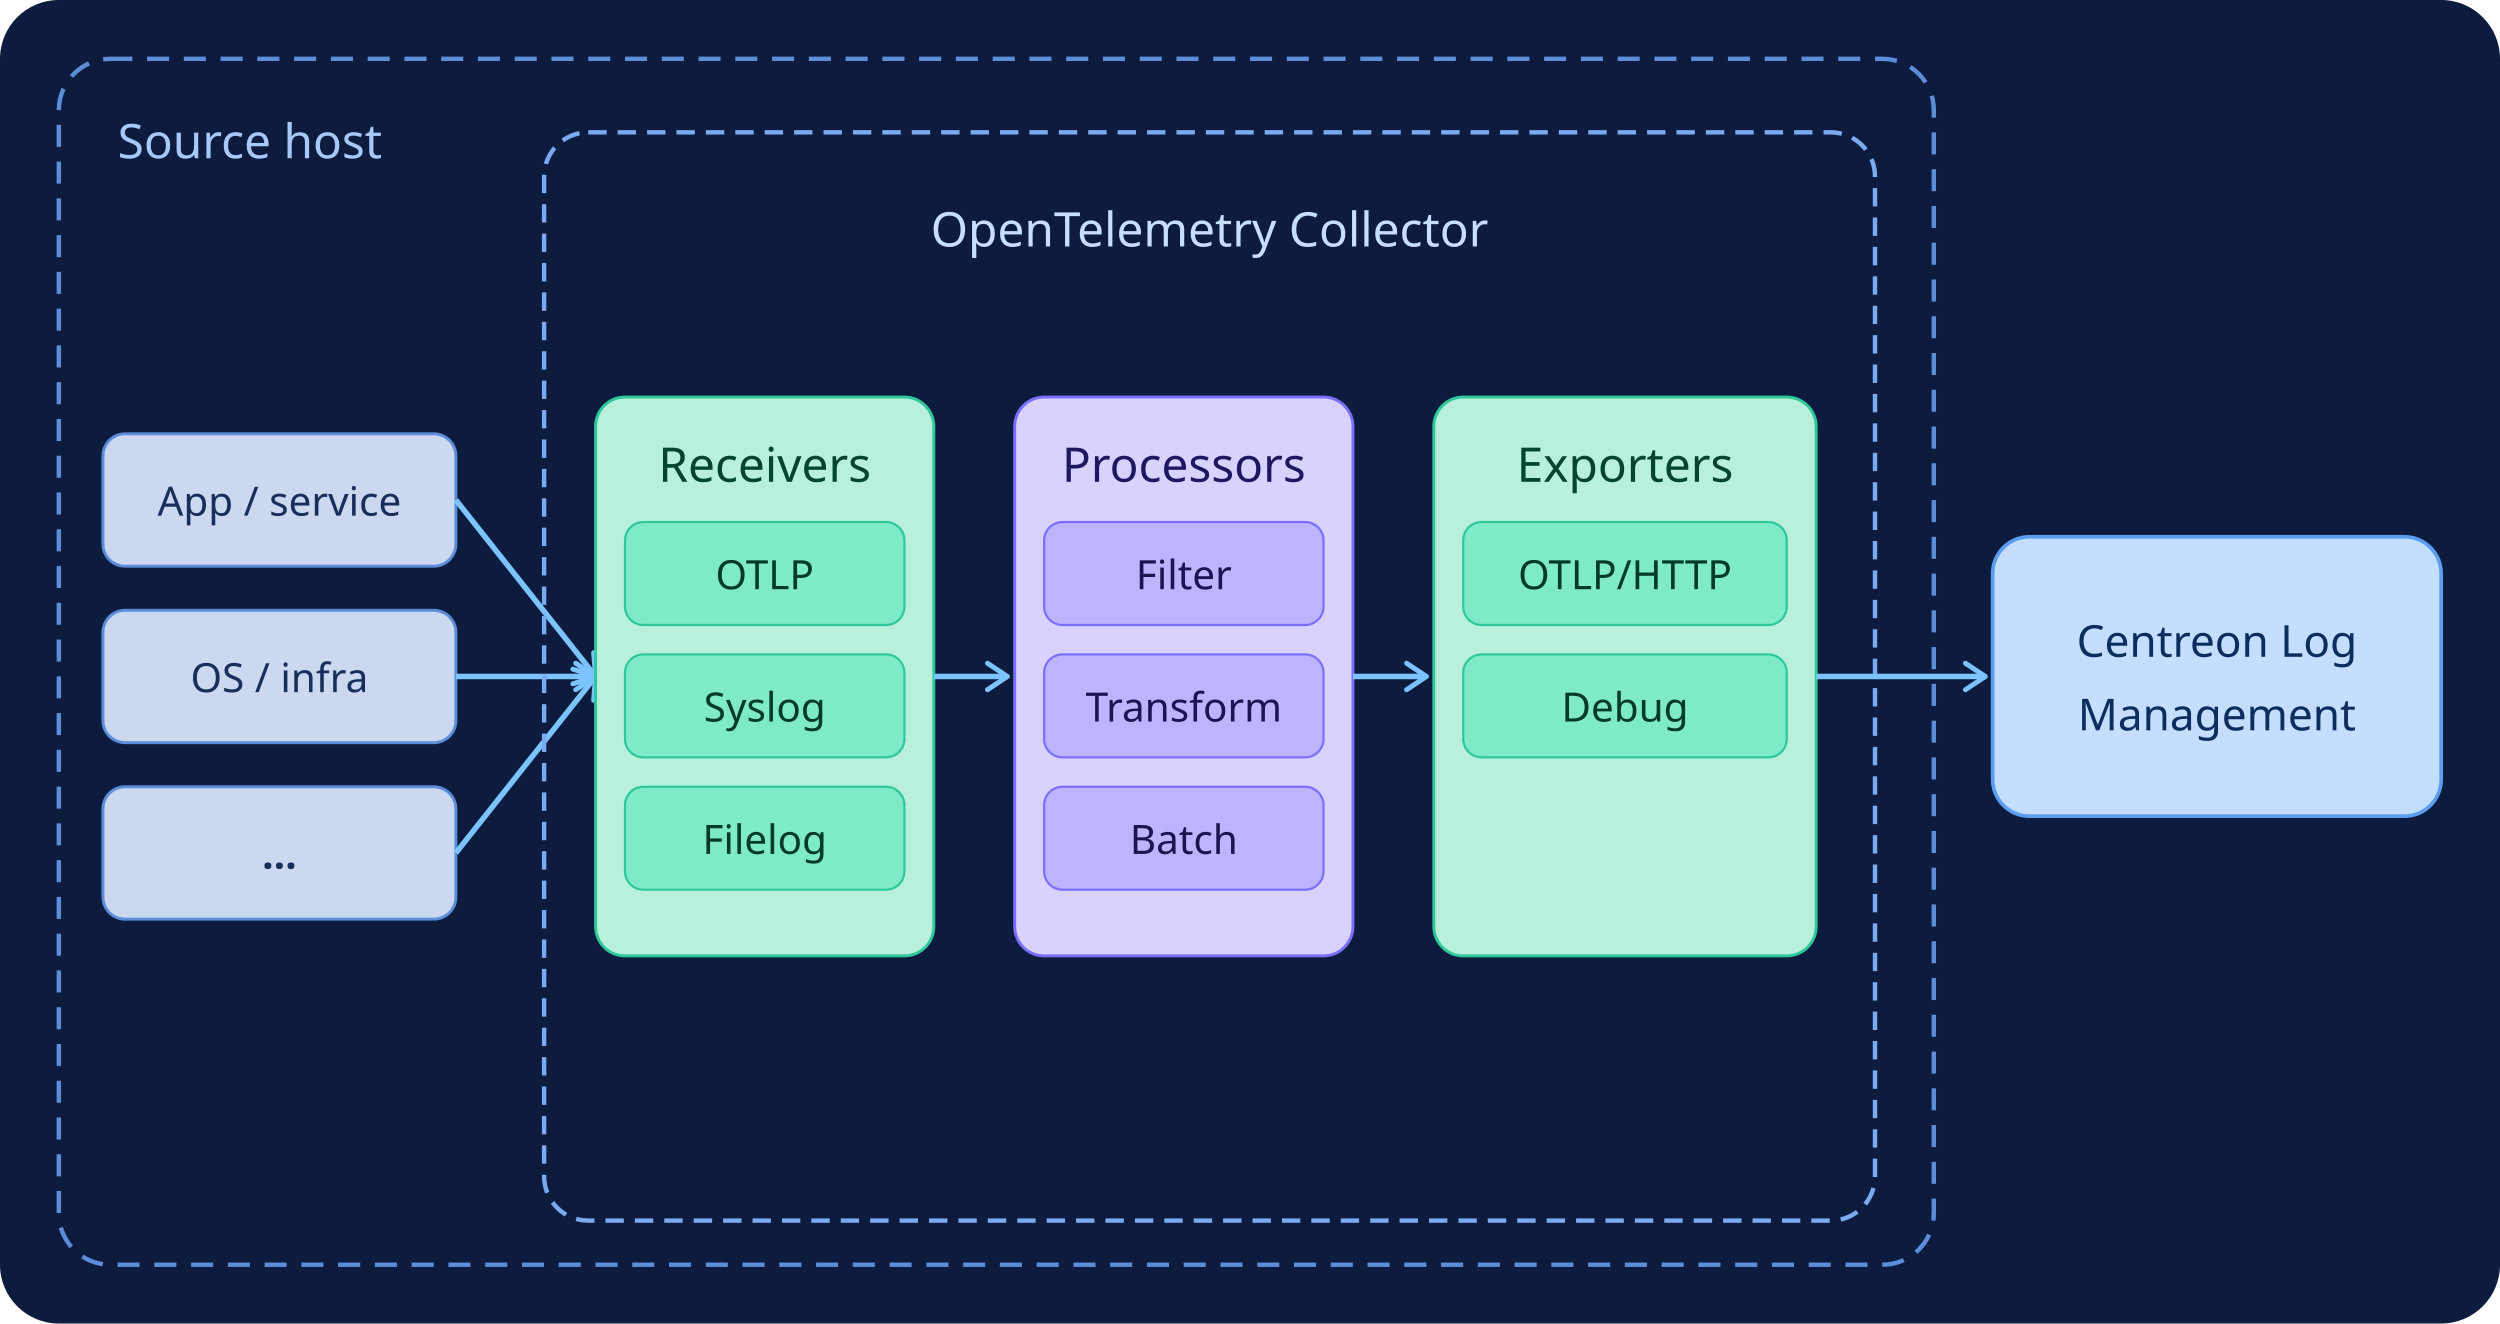
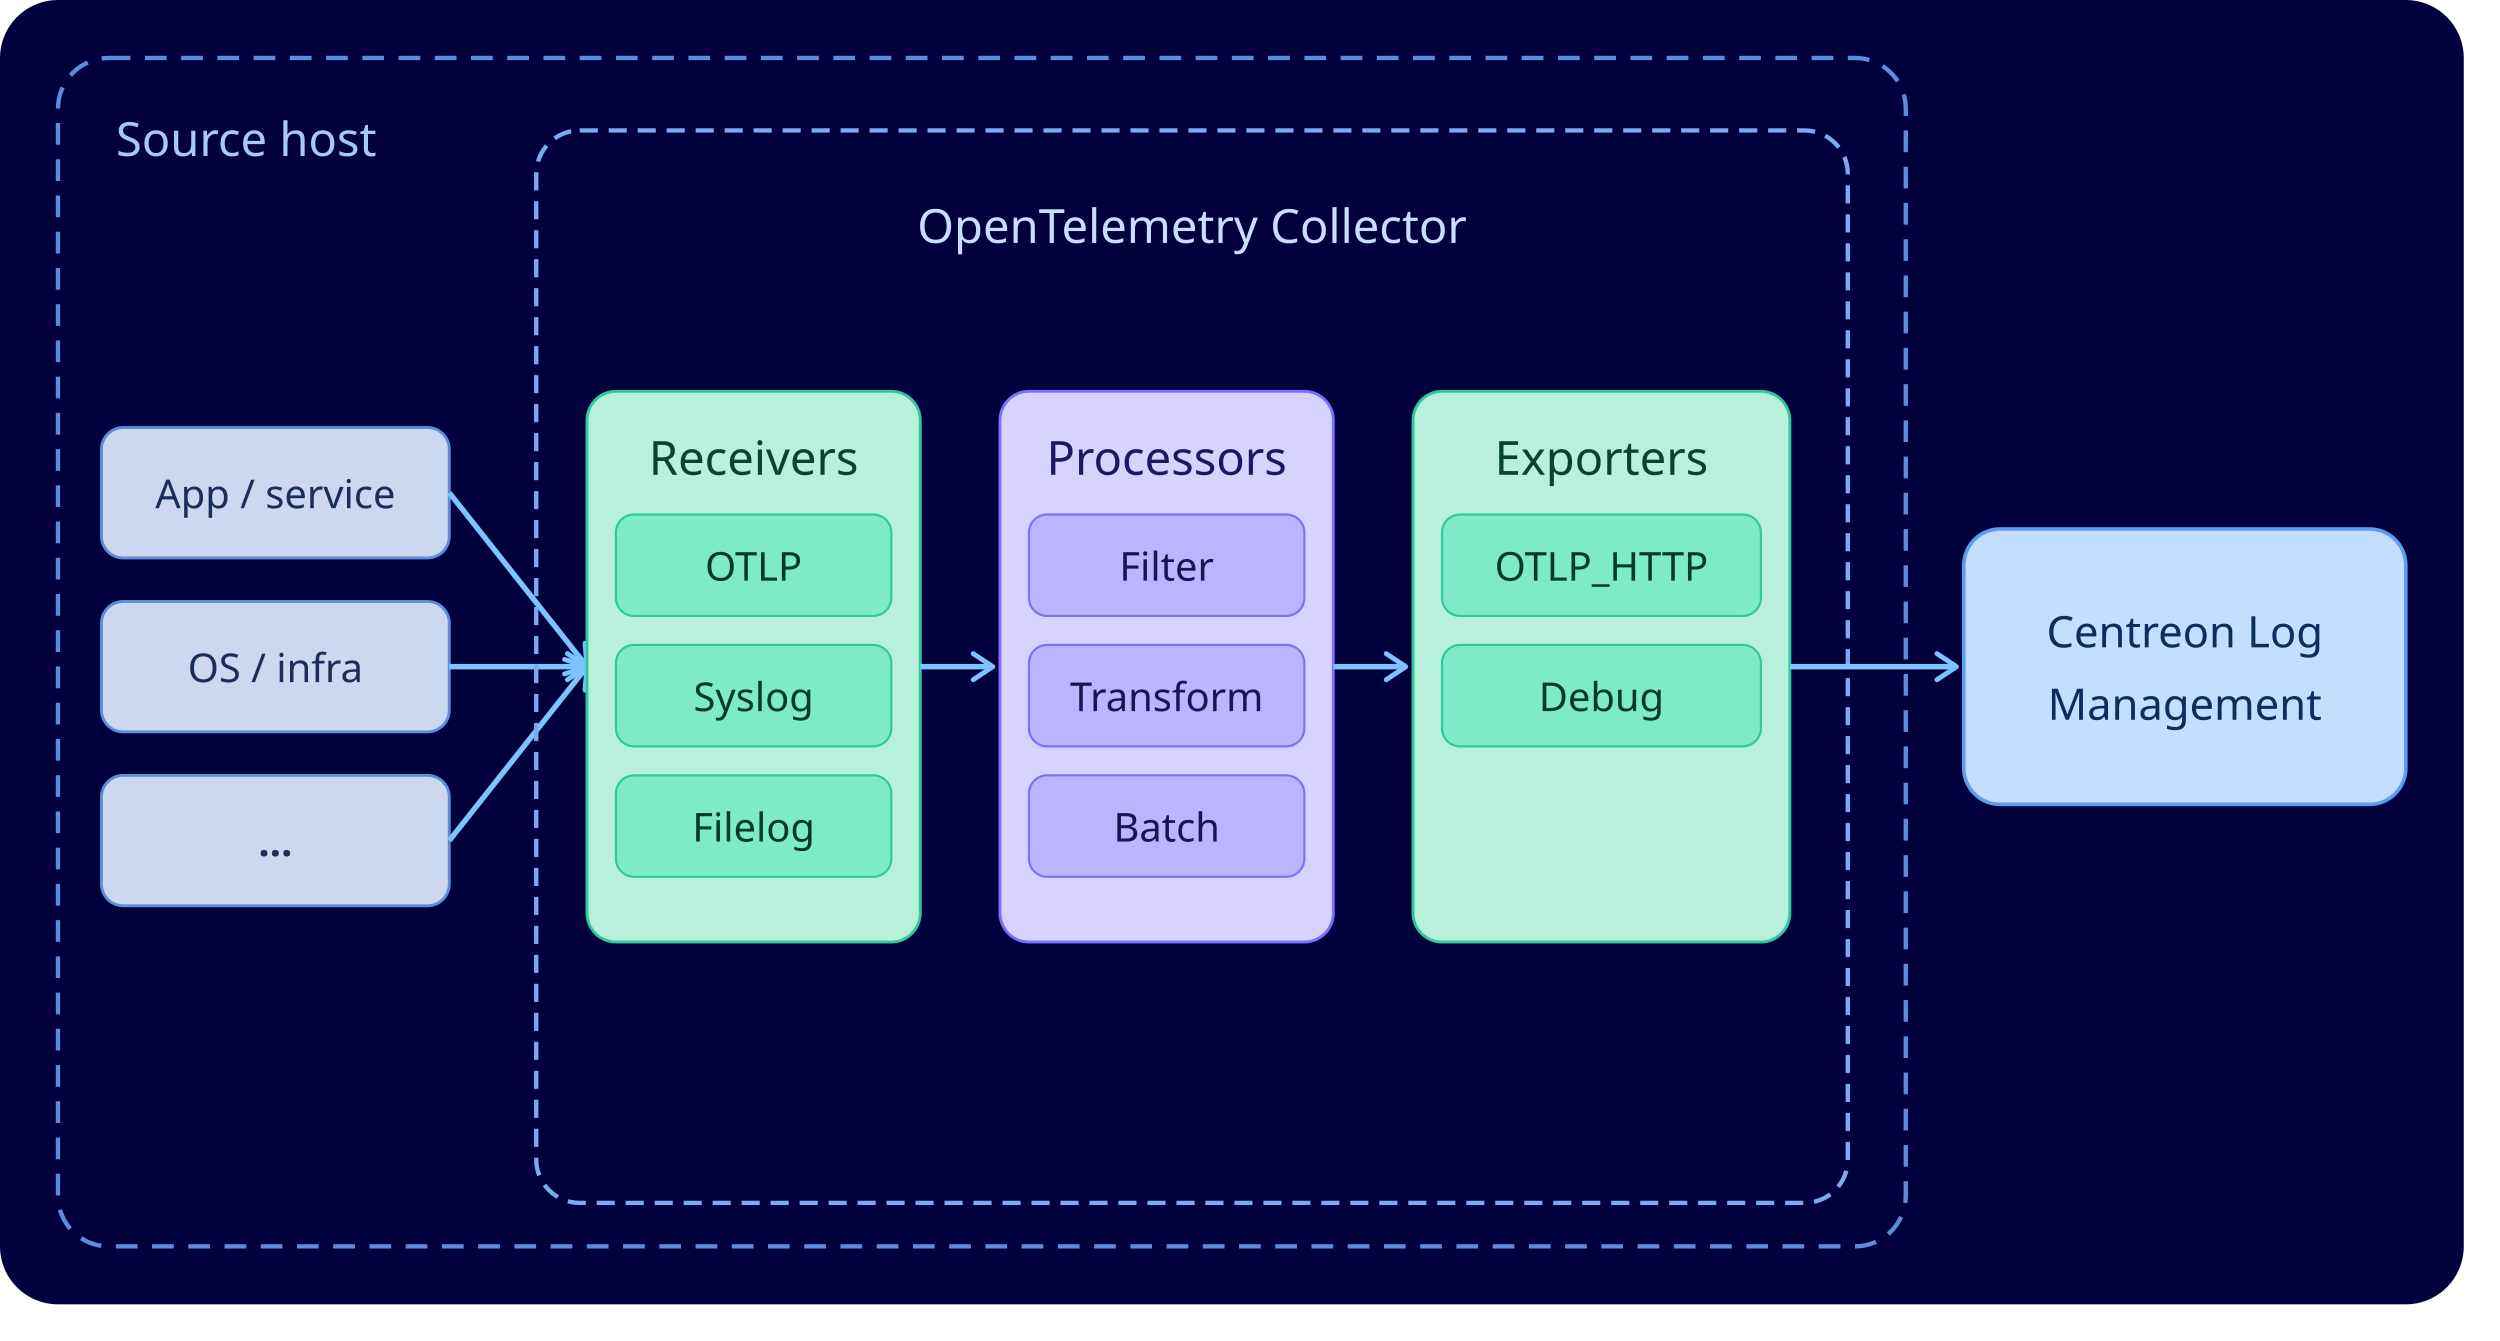
- <svg xmlns="http://www.w3.org/2000/svg" width="100%" viewBox="0 0 680 360">
+ <svg xmlns="http://www.w3.org/2000/svg" width="100%" viewBox="0 0 690 370" style="">
  <defs>
    <marker id="arrow" viewBox="0 0 10 10" refX="8" refY="5" markerWidth="6" markerHeight="6" orient="auto-start-reverse">
      <path d="M2 1L8 5L2 9" fill="none" stroke="context-stroke" stroke-width="1.5" stroke-linecap="round" stroke-linejoin="round" />
    </marker>
  </defs>
-   <rect width="680" height="360" rx="16" fill="#0D1B3E" />
-   <rect x="16" y="16" width="510" height="328" rx="14" fill="none" stroke="#5B8DD9" stroke-width="1.2" stroke-dasharray="6 4" />
-   <text font-family="sans-serif" font-size="13" font-weight="500" fill="#A8C8F8" x="32" y="38" dominant-baseline="central">Source host</text>
-   <rect x="28" y="118" width="96" height="36" rx="6" fill="#CBD8F0" stroke="#5B8DD9" stroke-width="0.8" />
-   <text font-family="sans-serif" font-size="11" fill="#1A2E5A" x="76" y="136" text-anchor="middle" dominant-baseline="central">App / service</text>
-   <rect x="28" y="166" width="96" height="36" rx="6" fill="#CBD8F0" stroke="#5B8DD9" stroke-width="0.8" />
-   <text font-family="sans-serif" font-size="11" fill="#1A2E5A" x="76" y="184" text-anchor="middle" dominant-baseline="central">OS / infra</text>
-   <rect x="28" y="214" width="96" height="36" rx="6" fill="#CBD8F0" stroke="#5B8DD9" stroke-width="0.8" />
-   <text font-family="sans-serif" font-size="11" font-weight="700" fill="#1A2E5A" x="76" y="232" text-anchor="middle" dominant-baseline="central">...</text>
-   <path d="M124 136 L162 184" fill="none" stroke="#7BC4FF" stroke-width="1.5" marker-end="url(#arrow)" />
-   <line x1="124" y1="184" x2="162" y2="184" stroke="#7BC4FF" stroke-width="1.5" marker-end="url(#arrow)" />
-   <path d="M124 232 L162 184" fill="none" stroke="#7BC4FF" stroke-width="1.5" marker-end="url(#arrow)" />
-   <rect x="148" y="36" width="362" height="296" rx="12" fill="none" stroke="#7AAAF0" stroke-width="1.2" stroke-dasharray="5 3" />
-   <text font-family="sans-serif" font-size="13" font-weight="500" fill="#C8DEFF" x="329" y="62" text-anchor="middle" dominant-baseline="central">OpenTelemetry Collector</text>
-   <rect x="162" y="108" width="92" height="152" rx="8" fill="#B8F0DC" stroke="#2DC99A" stroke-width="0.8" />
-   <text font-family="sans-serif" font-size="13" font-weight="500" fill="#054530" x="208" y="126" text-anchor="middle" dominant-baseline="central">Receivers</text>
-   <rect x="170" y="142" width="76" height="28" rx="5" fill="#7EEAC8" stroke="#2DC99A" stroke-width="0.6" />
-   <text font-family="sans-serif" font-size="11" fill="#043A28" x="208" y="156" text-anchor="middle" dominant-baseline="central">OTLP</text>
-   <rect x="170" y="178" width="76" height="28" rx="5" fill="#7EEAC8" stroke="#2DC99A" stroke-width="0.6" />
-   <text font-family="sans-serif" font-size="11" fill="#043A28" x="208" y="192" text-anchor="middle" dominant-baseline="central">Syslog</text>
-   <rect x="170" y="214" width="76" height="28" rx="5" fill="#7EEAC8" stroke="#2DC99A" stroke-width="0.6" />
-   <text font-family="sans-serif" font-size="11" fill="#043A28" x="208" y="228" text-anchor="middle" dominant-baseline="central">Filelog</text>
-   <line x1="254" y1="184" x2="274" y2="184" stroke="#7BC4FF" stroke-width="1.5" marker-end="url(#arrow)" />
-   <rect x="276" y="108" width="92" height="152" rx="8" fill="#D8D2FF" stroke="#7B6FFF" stroke-width="0.8" />
-   <text font-family="sans-serif" font-size="13" font-weight="500" fill="#1E1860" x="322" y="126" text-anchor="middle" dominant-baseline="central">Processors</text>
-   <rect x="284" y="142" width="76" height="28" rx="5" fill="#BCB4FF" stroke="#7B6FFF" stroke-width="0.6" />
-   <text font-family="sans-serif" font-size="11" fill="#1A1550" x="322" y="156" text-anchor="middle" dominant-baseline="central">Filter</text>
-   <rect x="284" y="178" width="76" height="28" rx="5" fill="#BCB4FF" stroke="#7B6FFF" stroke-width="0.6" />
-   <text font-family="sans-serif" font-size="11" fill="#1A1550" x="322" y="192" text-anchor="middle" dominant-baseline="central">Transform</text>
-   <rect x="284" y="214" width="76" height="28" rx="5" fill="#BCB4FF" stroke="#7B6FFF" stroke-width="0.6" />
-   <text font-family="sans-serif" font-size="11" fill="#1A1550" x="322" y="228" text-anchor="middle" dominant-baseline="central">Batch</text>
-   <line x1="368" y1="184" x2="388" y2="184" stroke="#7BC4FF" stroke-width="1.5" marker-end="url(#arrow)" />
-   <rect x="390" y="108" width="104" height="152" rx="8" fill="#B8F0DC" stroke="#2DC99A" stroke-width="0.8" />
-   <text font-family="sans-serif" font-size="13" font-weight="500" fill="#054530" x="442" y="126" text-anchor="middle" dominant-baseline="central">Exporters</text>
-   <rect x="398" y="142" width="88" height="28" rx="5" fill="#7EEAC8" stroke="#2DC99A" stroke-width="0.6" />
-   <text font-family="sans-serif" font-size="11" fill="#043A28" x="442" y="156" text-anchor="middle" dominant-baseline="central">OTLP/HTTP</text>
-   <rect x="398" y="178" width="88" height="28" rx="5" fill="#7EEAC8" stroke="#2DC99A" stroke-width="0.6" />
-   <text font-family="sans-serif" font-size="11" fill="#043A28" x="442" y="192" text-anchor="middle" dominant-baseline="central">Debug</text>
-   <line x1="494" y1="184" x2="540" y2="184" stroke="#7BC4FF" stroke-width="1.5" marker-end="url(#arrow)" />
-   <rect x="542" y="146" width="122" height="76" rx="10" fill="#C4DEFF" stroke="#5B9EF0" stroke-width="1" />
-   <text font-family="sans-serif" font-size="12" font-weight="500" fill="#0C2D5E" x="603" y="174" text-anchor="middle" dominant-baseline="central">Centreon Log</text>
-   <text font-family="sans-serif" font-size="12" font-weight="500" fill="#0C2D5E" x="603" y="194" text-anchor="middle" dominant-baseline="central">Management</text>
+   <rect width="680" height="360" rx="16" fill="#00003d" style="fill:rgb(0, 0, 61);stroke:none;color:rgb(0, 0, 0);stroke-width:1px;stroke-linecap:butt;stroke-linejoin:miter;opacity:1;font-family:&quot;Anthropic Sans&quot;, -apple-system, BlinkMacSystemFont, &quot;Segoe UI&quot;, sans-serif;font-size:16px;font-weight:400;text-anchor:start;dominant-baseline:auto" />
+   <rect x="16" y="16" width="510" height="328" rx="14" fill="none" stroke="#5B8DD9" stroke-width="1.2" stroke-dasharray="6 4" style="fill:none;stroke:rgb(91, 141, 217);color:rgb(0, 0, 0);stroke-width:1.2px;stroke-dasharray:6px, 4px;stroke-linecap:butt;stroke-linejoin:miter;opacity:1;font-family:&quot;Anthropic Sans&quot;, -apple-system, BlinkMacSystemFont, &quot;Segoe UI&quot;, sans-serif;font-size:16px;font-weight:400;text-anchor:start;dominant-baseline:auto" />
+   <text font-family="sans-serif" font-size="13" font-weight="500" fill="#A8C8F8" x="32" y="38" dominant-baseline="central" style="fill:rgb(168, 200, 248);stroke:none;color:rgb(0, 0, 0);stroke-width:1px;stroke-linecap:butt;stroke-linejoin:miter;opacity:1;font-family:sans-serif;font-size:13px;font-weight:500;text-anchor:start;dominant-baseline:central">Source host</text>
+   <rect x="28" y="118" width="96" height="36" rx="6" fill="#CBD8F0" stroke="#5B8DD9" stroke-width="0.8" style="fill:rgb(203, 216, 240);stroke:rgb(91, 141, 217);color:rgb(0, 0, 0);stroke-width:0.8px;stroke-linecap:butt;stroke-linejoin:miter;opacity:1;font-family:&quot;Anthropic Sans&quot;, -apple-system, BlinkMacSystemFont, &quot;Segoe UI&quot;, sans-serif;font-size:16px;font-weight:400;text-anchor:start;dominant-baseline:auto" />
+   <text font-family="sans-serif" font-size="11" fill="#1A2E5A" x="76" y="136" text-anchor="middle" dominant-baseline="central" style="fill:rgb(26, 46, 90);stroke:none;color:rgb(0, 0, 0);stroke-width:1px;stroke-linecap:butt;stroke-linejoin:miter;opacity:1;font-family:sans-serif;font-size:11px;font-weight:400;text-anchor:middle;dominant-baseline:central">App / service</text>
+   <rect x="28" y="166" width="96" height="36" rx="6" fill="#CBD8F0" stroke="#5B8DD9" stroke-width="0.8" style="fill:rgb(203, 216, 240);stroke:rgb(91, 141, 217);color:rgb(0, 0, 0);stroke-width:0.8px;stroke-linecap:butt;stroke-linejoin:miter;opacity:1;font-family:&quot;Anthropic Sans&quot;, -apple-system, BlinkMacSystemFont, &quot;Segoe UI&quot;, sans-serif;font-size:16px;font-weight:400;text-anchor:start;dominant-baseline:auto" />
+   <text font-family="sans-serif" font-size="11" fill="#1A2E5A" x="76" y="184" text-anchor="middle" dominant-baseline="central" style="fill:rgb(26, 46, 90);stroke:none;color:rgb(0, 0, 0);stroke-width:1px;stroke-linecap:butt;stroke-linejoin:miter;opacity:1;font-family:sans-serif;font-size:11px;font-weight:400;text-anchor:middle;dominant-baseline:central">OS / infra</text>
+   <rect x="28" y="214" width="96" height="36" rx="6" fill="#CBD8F0" stroke="#5B8DD9" stroke-width="0.8" style="fill:rgb(203, 216, 240);stroke:rgb(91, 141, 217);color:rgb(0, 0, 0);stroke-width:0.8px;stroke-linecap:butt;stroke-linejoin:miter;opacity:1;font-family:&quot;Anthropic Sans&quot;, -apple-system, BlinkMacSystemFont, &quot;Segoe UI&quot;, sans-serif;font-size:16px;font-weight:400;text-anchor:start;dominant-baseline:auto" />
+   <text font-family="sans-serif" font-size="11" font-weight="700" fill="#1A2E5A" x="76" y="232" text-anchor="middle" dominant-baseline="central" style="fill:rgb(26, 46, 90);stroke:none;color:rgb(0, 0, 0);stroke-width:1px;stroke-linecap:butt;stroke-linejoin:miter;opacity:1;font-family:sans-serif;font-size:11px;font-weight:700;text-anchor:middle;dominant-baseline:central">...</text>
+   <path d="M124 136 L162 184" fill="none" stroke="#7BC4FF" stroke-width="1.5" marker-end="url(#arrow)" style="fill:none;stroke:rgb(123, 196, 255);color:rgb(0, 0, 0);stroke-width:1.5px;stroke-linecap:butt;stroke-linejoin:miter;opacity:1;font-family:&quot;Anthropic Sans&quot;, -apple-system, BlinkMacSystemFont, &quot;Segoe UI&quot;, sans-serif;font-size:16px;font-weight:400;text-anchor:start;dominant-baseline:auto" />
+   <line x1="124" y1="184" x2="162" y2="184" stroke="#7BC4FF" stroke-width="1.5" marker-end="url(#arrow)" style="fill:rgb(0, 0, 0);stroke:rgb(123, 196, 255);color:rgb(0, 0, 0);stroke-width:1.5px;stroke-linecap:butt;stroke-linejoin:miter;opacity:1;font-family:&quot;Anthropic Sans&quot;, -apple-system, BlinkMacSystemFont, &quot;Segoe UI&quot;, sans-serif;font-size:16px;font-weight:400;text-anchor:start;dominant-baseline:auto" />
+   <path d="M124 232 L162 184" fill="none" stroke="#7BC4FF" stroke-width="1.5" marker-end="url(#arrow)" style="fill:none;stroke:rgb(123, 196, 255);color:rgb(0, 0, 0);stroke-width:1.5px;stroke-linecap:butt;stroke-linejoin:miter;opacity:1;font-family:&quot;Anthropic Sans&quot;, -apple-system, BlinkMacSystemFont, &quot;Segoe UI&quot;, sans-serif;font-size:16px;font-weight:400;text-anchor:start;dominant-baseline:auto" />
+   <rect x="148" y="36" width="362" height="296" rx="12" fill="none" stroke="#7AAAF0" stroke-width="1.2" stroke-dasharray="5 3" style="fill:none;stroke:rgb(122, 170, 240);color:rgb(0, 0, 0);stroke-width:1.2px;stroke-dasharray:5px, 3px;stroke-linecap:butt;stroke-linejoin:miter;opacity:1;font-family:&quot;Anthropic Sans&quot;, -apple-system, BlinkMacSystemFont, &quot;Segoe UI&quot;, sans-serif;font-size:16px;font-weight:400;text-anchor:start;dominant-baseline:auto" />
+   <text font-family="sans-serif" font-size="13" font-weight="500" fill="#C8DEFF" x="329" y="62" text-anchor="middle" dominant-baseline="central" style="fill:rgb(200, 222, 255);stroke:none;color:rgb(0, 0, 0);stroke-width:1px;stroke-linecap:butt;stroke-linejoin:miter;opacity:1;font-family:sans-serif;font-size:13px;font-weight:500;text-anchor:middle;dominant-baseline:central">OpenTelemetry Collector</text>
+   <rect x="162" y="108" width="92" height="152" rx="8" fill="#B8F0DC" stroke="#2DC99A" stroke-width="0.8" style="fill:rgb(184, 240, 220);stroke:rgb(45, 201, 154);color:rgb(0, 0, 0);stroke-width:0.8px;stroke-linecap:butt;stroke-linejoin:miter;opacity:1;font-family:&quot;Anthropic Sans&quot;, -apple-system, BlinkMacSystemFont, &quot;Segoe UI&quot;, sans-serif;font-size:16px;font-weight:400;text-anchor:start;dominant-baseline:auto" />
+   <text font-family="sans-serif" font-size="13" font-weight="500" fill="#054530" x="208" y="126" text-anchor="middle" dominant-baseline="central" style="fill:rgb(5, 69, 48);stroke:none;color:rgb(0, 0, 0);stroke-width:1px;stroke-linecap:butt;stroke-linejoin:miter;opacity:1;font-family:sans-serif;font-size:13px;font-weight:500;text-anchor:middle;dominant-baseline:central">Receivers</text>
+   <rect x="170" y="142" width="76" height="28" rx="5" fill="#7EEAC8" stroke="#2DC99A" stroke-width="0.6" style="fill:rgb(126, 234, 200);stroke:rgb(45, 201, 154);color:rgb(0, 0, 0);stroke-width:0.6px;stroke-linecap:butt;stroke-linejoin:miter;opacity:1;font-family:&quot;Anthropic Sans&quot;, -apple-system, BlinkMacSystemFont, &quot;Segoe UI&quot;, sans-serif;font-size:16px;font-weight:400;text-anchor:start;dominant-baseline:auto" />
+   <text font-family="sans-serif" font-size="11" fill="#043A28" x="208" y="156" text-anchor="middle" dominant-baseline="central" style="fill:rgb(4, 58, 40);stroke:none;color:rgb(0, 0, 0);stroke-width:1px;stroke-linecap:butt;stroke-linejoin:miter;opacity:1;font-family:sans-serif;font-size:11px;font-weight:400;text-anchor:middle;dominant-baseline:central">OTLP</text>
+   <rect x="170" y="178" width="76" height="28" rx="5" fill="#7EEAC8" stroke="#2DC99A" stroke-width="0.6" style="fill:rgb(126, 234, 200);stroke:rgb(45, 201, 154);color:rgb(0, 0, 0);stroke-width:0.6px;stroke-linecap:butt;stroke-linejoin:miter;opacity:1;font-family:&quot;Anthropic Sans&quot;, -apple-system, BlinkMacSystemFont, &quot;Segoe UI&quot;, sans-serif;font-size:16px;font-weight:400;text-anchor:start;dominant-baseline:auto" />
+   <text font-family="sans-serif" font-size="11" fill="#043A28" x="208" y="192" text-anchor="middle" dominant-baseline="central" style="fill:rgb(4, 58, 40);stroke:none;color:rgb(0, 0, 0);stroke-width:1px;stroke-linecap:butt;stroke-linejoin:miter;opacity:1;font-family:sans-serif;font-size:11px;font-weight:400;text-anchor:middle;dominant-baseline:central">Syslog</text>
+   <rect x="170" y="214" width="76" height="28" rx="5" fill="#7EEAC8" stroke="#2DC99A" stroke-width="0.6" style="fill:rgb(126, 234, 200);stroke:rgb(45, 201, 154);color:rgb(0, 0, 0);stroke-width:0.6px;stroke-linecap:butt;stroke-linejoin:miter;opacity:1;font-family:&quot;Anthropic Sans&quot;, -apple-system, BlinkMacSystemFont, &quot;Segoe UI&quot;, sans-serif;font-size:16px;font-weight:400;text-anchor:start;dominant-baseline:auto" />
+   <text font-family="sans-serif" font-size="11" fill="#043A28" x="208" y="228" text-anchor="middle" dominant-baseline="central" style="fill:rgb(4, 58, 40);stroke:none;color:rgb(0, 0, 0);stroke-width:1px;stroke-linecap:butt;stroke-linejoin:miter;opacity:1;font-family:sans-serif;font-size:11px;font-weight:400;text-anchor:middle;dominant-baseline:central">Filelog</text>
+   <line x1="254" y1="184" x2="274" y2="184" stroke="#7BC4FF" stroke-width="1.5" marker-end="url(#arrow)" style="fill:rgb(0, 0, 0);stroke:rgb(123, 196, 255);color:rgb(0, 0, 0);stroke-width:1.5px;stroke-linecap:butt;stroke-linejoin:miter;opacity:1;font-family:&quot;Anthropic Sans&quot;, -apple-system, BlinkMacSystemFont, &quot;Segoe UI&quot;, sans-serif;font-size:16px;font-weight:400;text-anchor:start;dominant-baseline:auto" />
+   <rect x="276" y="108" width="92" height="152" rx="8" fill="#D8D2FF" stroke="#7B6FFF" stroke-width="0.8" style="fill:rgb(216, 210, 255);stroke:rgb(123, 111, 255);color:rgb(0, 0, 0);stroke-width:0.8px;stroke-linecap:butt;stroke-linejoin:miter;opacity:1;font-family:&quot;Anthropic Sans&quot;, -apple-system, BlinkMacSystemFont, &quot;Segoe UI&quot;, sans-serif;font-size:16px;font-weight:400;text-anchor:start;dominant-baseline:auto" />
+   <text font-family="sans-serif" font-size="13" font-weight="500" fill="#1E1860" x="322" y="126" text-anchor="middle" dominant-baseline="central" style="fill:rgb(30, 24, 96);stroke:none;color:rgb(0, 0, 0);stroke-width:1px;stroke-linecap:butt;stroke-linejoin:miter;opacity:1;font-family:sans-serif;font-size:13px;font-weight:500;text-anchor:middle;dominant-baseline:central">Processors</text>
+   <rect x="284" y="142" width="76" height="28" rx="5" fill="#BCB4FF" stroke="#7B6FFF" stroke-width="0.6" style="fill:rgb(188, 180, 255);stroke:rgb(123, 111, 255);color:rgb(0, 0, 0);stroke-width:0.6px;stroke-linecap:butt;stroke-linejoin:miter;opacity:1;font-family:&quot;Anthropic Sans&quot;, -apple-system, BlinkMacSystemFont, &quot;Segoe UI&quot;, sans-serif;font-size:16px;font-weight:400;text-anchor:start;dominant-baseline:auto" />
+   <text font-family="sans-serif" font-size="11" fill="#1A1550" x="322" y="156" text-anchor="middle" dominant-baseline="central" style="fill:rgb(26, 21, 80);stroke:none;color:rgb(0, 0, 0);stroke-width:1px;stroke-linecap:butt;stroke-linejoin:miter;opacity:1;font-family:sans-serif;font-size:11px;font-weight:400;text-anchor:middle;dominant-baseline:central">Filter</text>
+   <rect x="284" y="178" width="76" height="28" rx="5" fill="#BCB4FF" stroke="#7B6FFF" stroke-width="0.6" style="fill:rgb(188, 180, 255);stroke:rgb(123, 111, 255);color:rgb(0, 0, 0);stroke-width:0.6px;stroke-linecap:butt;stroke-linejoin:miter;opacity:1;font-family:&quot;Anthropic Sans&quot;, -apple-system, BlinkMacSystemFont, &quot;Segoe UI&quot;, sans-serif;font-size:16px;font-weight:400;text-anchor:start;dominant-baseline:auto" />
+   <text font-family="sans-serif" font-size="11" fill="#1A1550" x="322" y="192" text-anchor="middle" dominant-baseline="central" style="fill:rgb(26, 21, 80);stroke:none;color:rgb(0, 0, 0);stroke-width:1px;stroke-linecap:butt;stroke-linejoin:miter;opacity:1;font-family:sans-serif;font-size:11px;font-weight:400;text-anchor:middle;dominant-baseline:central">Transform</text>
+   <rect x="284" y="214" width="76" height="28" rx="5" fill="#BCB4FF" stroke="#7B6FFF" stroke-width="0.6" style="fill:rgb(188, 180, 255);stroke:rgb(123, 111, 255);color:rgb(0, 0, 0);stroke-width:0.6px;stroke-linecap:butt;stroke-linejoin:miter;opacity:1;font-family:&quot;Anthropic Sans&quot;, -apple-system, BlinkMacSystemFont, &quot;Segoe UI&quot;, sans-serif;font-size:16px;font-weight:400;text-anchor:start;dominant-baseline:auto" />
+   <text font-family="sans-serif" font-size="11" fill="#1A1550" x="322" y="228" text-anchor="middle" dominant-baseline="central" style="fill:rgb(26, 21, 80);stroke:none;color:rgb(0, 0, 0);stroke-width:1px;stroke-linecap:butt;stroke-linejoin:miter;opacity:1;font-family:sans-serif;font-size:11px;font-weight:400;text-anchor:middle;dominant-baseline:central">Batch</text>
+   <line x1="368" y1="184" x2="388" y2="184" stroke="#7BC4FF" stroke-width="1.5" marker-end="url(#arrow)" style="fill:rgb(0, 0, 0);stroke:rgb(123, 196, 255);color:rgb(0, 0, 0);stroke-width:1.5px;stroke-linecap:butt;stroke-linejoin:miter;opacity:1;font-family:&quot;Anthropic Sans&quot;, -apple-system, BlinkMacSystemFont, &quot;Segoe UI&quot;, sans-serif;font-size:16px;font-weight:400;text-anchor:start;dominant-baseline:auto" />
+   <rect x="390" y="108" width="104" height="152" rx="8" fill="#B8F0DC" stroke="#2DC99A" stroke-width="0.8" style="fill:rgb(184, 240, 220);stroke:rgb(45, 201, 154);color:rgb(0, 0, 0);stroke-width:0.8px;stroke-linecap:butt;stroke-linejoin:miter;opacity:1;font-family:&quot;Anthropic Sans&quot;, -apple-system, BlinkMacSystemFont, &quot;Segoe UI&quot;, sans-serif;font-size:16px;font-weight:400;text-anchor:start;dominant-baseline:auto" />
+   <text font-family="sans-serif" font-size="13" font-weight="500" fill="#054530" x="442" y="126" text-anchor="middle" dominant-baseline="central" style="fill:rgb(5, 69, 48);stroke:none;color:rgb(0, 0, 0);stroke-width:1px;stroke-linecap:butt;stroke-linejoin:miter;opacity:1;font-family:sans-serif;font-size:13px;font-weight:500;text-anchor:middle;dominant-baseline:central">Exporters</text>
+   <rect x="398" y="142" width="88" height="28" rx="5" fill="#7EEAC8" stroke="#2DC99A" stroke-width="0.6" style="fill:rgb(126, 234, 200);stroke:rgb(45, 201, 154);color:rgb(0, 0, 0);stroke-width:0.6px;stroke-linecap:butt;stroke-linejoin:miter;opacity:1;font-family:&quot;Anthropic Sans&quot;, -apple-system, BlinkMacSystemFont, &quot;Segoe UI&quot;, sans-serif;font-size:16px;font-weight:400;text-anchor:start;dominant-baseline:auto" />
+   <text font-family="sans-serif" font-size="11" fill="#043A28" x="442" y="156" text-anchor="middle" dominant-baseline="central" style="fill:rgb(4, 58, 40);stroke:none;color:rgb(0, 0, 0);stroke-width:1px;stroke-linecap:butt;stroke-linejoin:miter;opacity:1;font-family:sans-serif;font-size:11px;font-weight:400;text-anchor:middle;dominant-baseline:central">OTLP_HTTP</text>
+   <rect x="398" y="178" width="88" height="28" rx="5" fill="#7EEAC8" stroke="#2DC99A" stroke-width="0.6" style="fill:rgb(126, 234, 200);stroke:rgb(45, 201, 154);color:rgb(0, 0, 0);stroke-width:0.6px;stroke-linecap:butt;stroke-linejoin:miter;opacity:1;font-family:&quot;Anthropic Sans&quot;, -apple-system, BlinkMacSystemFont, &quot;Segoe UI&quot;, sans-serif;font-size:16px;font-weight:400;text-anchor:start;dominant-baseline:auto" />
+   <text font-family="sans-serif" font-size="11" fill="#043A28" x="442" y="192" text-anchor="middle" dominant-baseline="central" style="fill:rgb(4, 58, 40);stroke:none;color:rgb(0, 0, 0);stroke-width:1px;stroke-linecap:butt;stroke-linejoin:miter;opacity:1;font-family:sans-serif;font-size:11px;font-weight:400;text-anchor:middle;dominant-baseline:central">Debug</text>
+   <line x1="494" y1="184" x2="540" y2="184" stroke="#7BC4FF" stroke-width="1.5" marker-end="url(#arrow)" style="fill:rgb(0, 0, 0);stroke:rgb(123, 196, 255);color:rgb(0, 0, 0);stroke-width:1.5px;stroke-linecap:butt;stroke-linejoin:miter;opacity:1;font-family:&quot;Anthropic Sans&quot;, -apple-system, BlinkMacSystemFont, &quot;Segoe UI&quot;, sans-serif;font-size:16px;font-weight:400;text-anchor:start;dominant-baseline:auto" />
+   <rect x="542" y="146" width="122" height="76" rx="10" fill="#C4DEFF" stroke="#5B9EF0" stroke-width="1" style="fill:rgb(196, 222, 255);stroke:rgb(91, 158, 240);color:rgb(0, 0, 0);stroke-width:1px;stroke-linecap:butt;stroke-linejoin:miter;opacity:1;font-family:&quot;Anthropic Sans&quot;, -apple-system, BlinkMacSystemFont, &quot;Segoe UI&quot;, sans-serif;font-size:16px;font-weight:400;text-anchor:start;dominant-baseline:auto" />
+   <text font-family="sans-serif" font-size="12" font-weight="500" fill="#0C2D5E" x="603" y="174" text-anchor="middle" dominant-baseline="central" style="fill:rgb(12, 45, 94);stroke:none;color:rgb(0, 0, 0);stroke-width:1px;stroke-linecap:butt;stroke-linejoin:miter;opacity:1;font-family:sans-serif;font-size:12px;font-weight:500;text-anchor:middle;dominant-baseline:central">Centreon Log</text>
+   <text font-family="sans-serif" font-size="12" font-weight="500" fill="#0C2D5E" x="603" y="194" text-anchor="middle" dominant-baseline="central" style="fill:rgb(12, 45, 94);stroke:none;color:rgb(0, 0, 0);stroke-width:1px;stroke-linecap:butt;stroke-linejoin:miter;opacity:1;font-family:sans-serif;font-size:12px;font-weight:500;text-anchor:middle;dominant-baseline:central">Management</text>
</svg>
